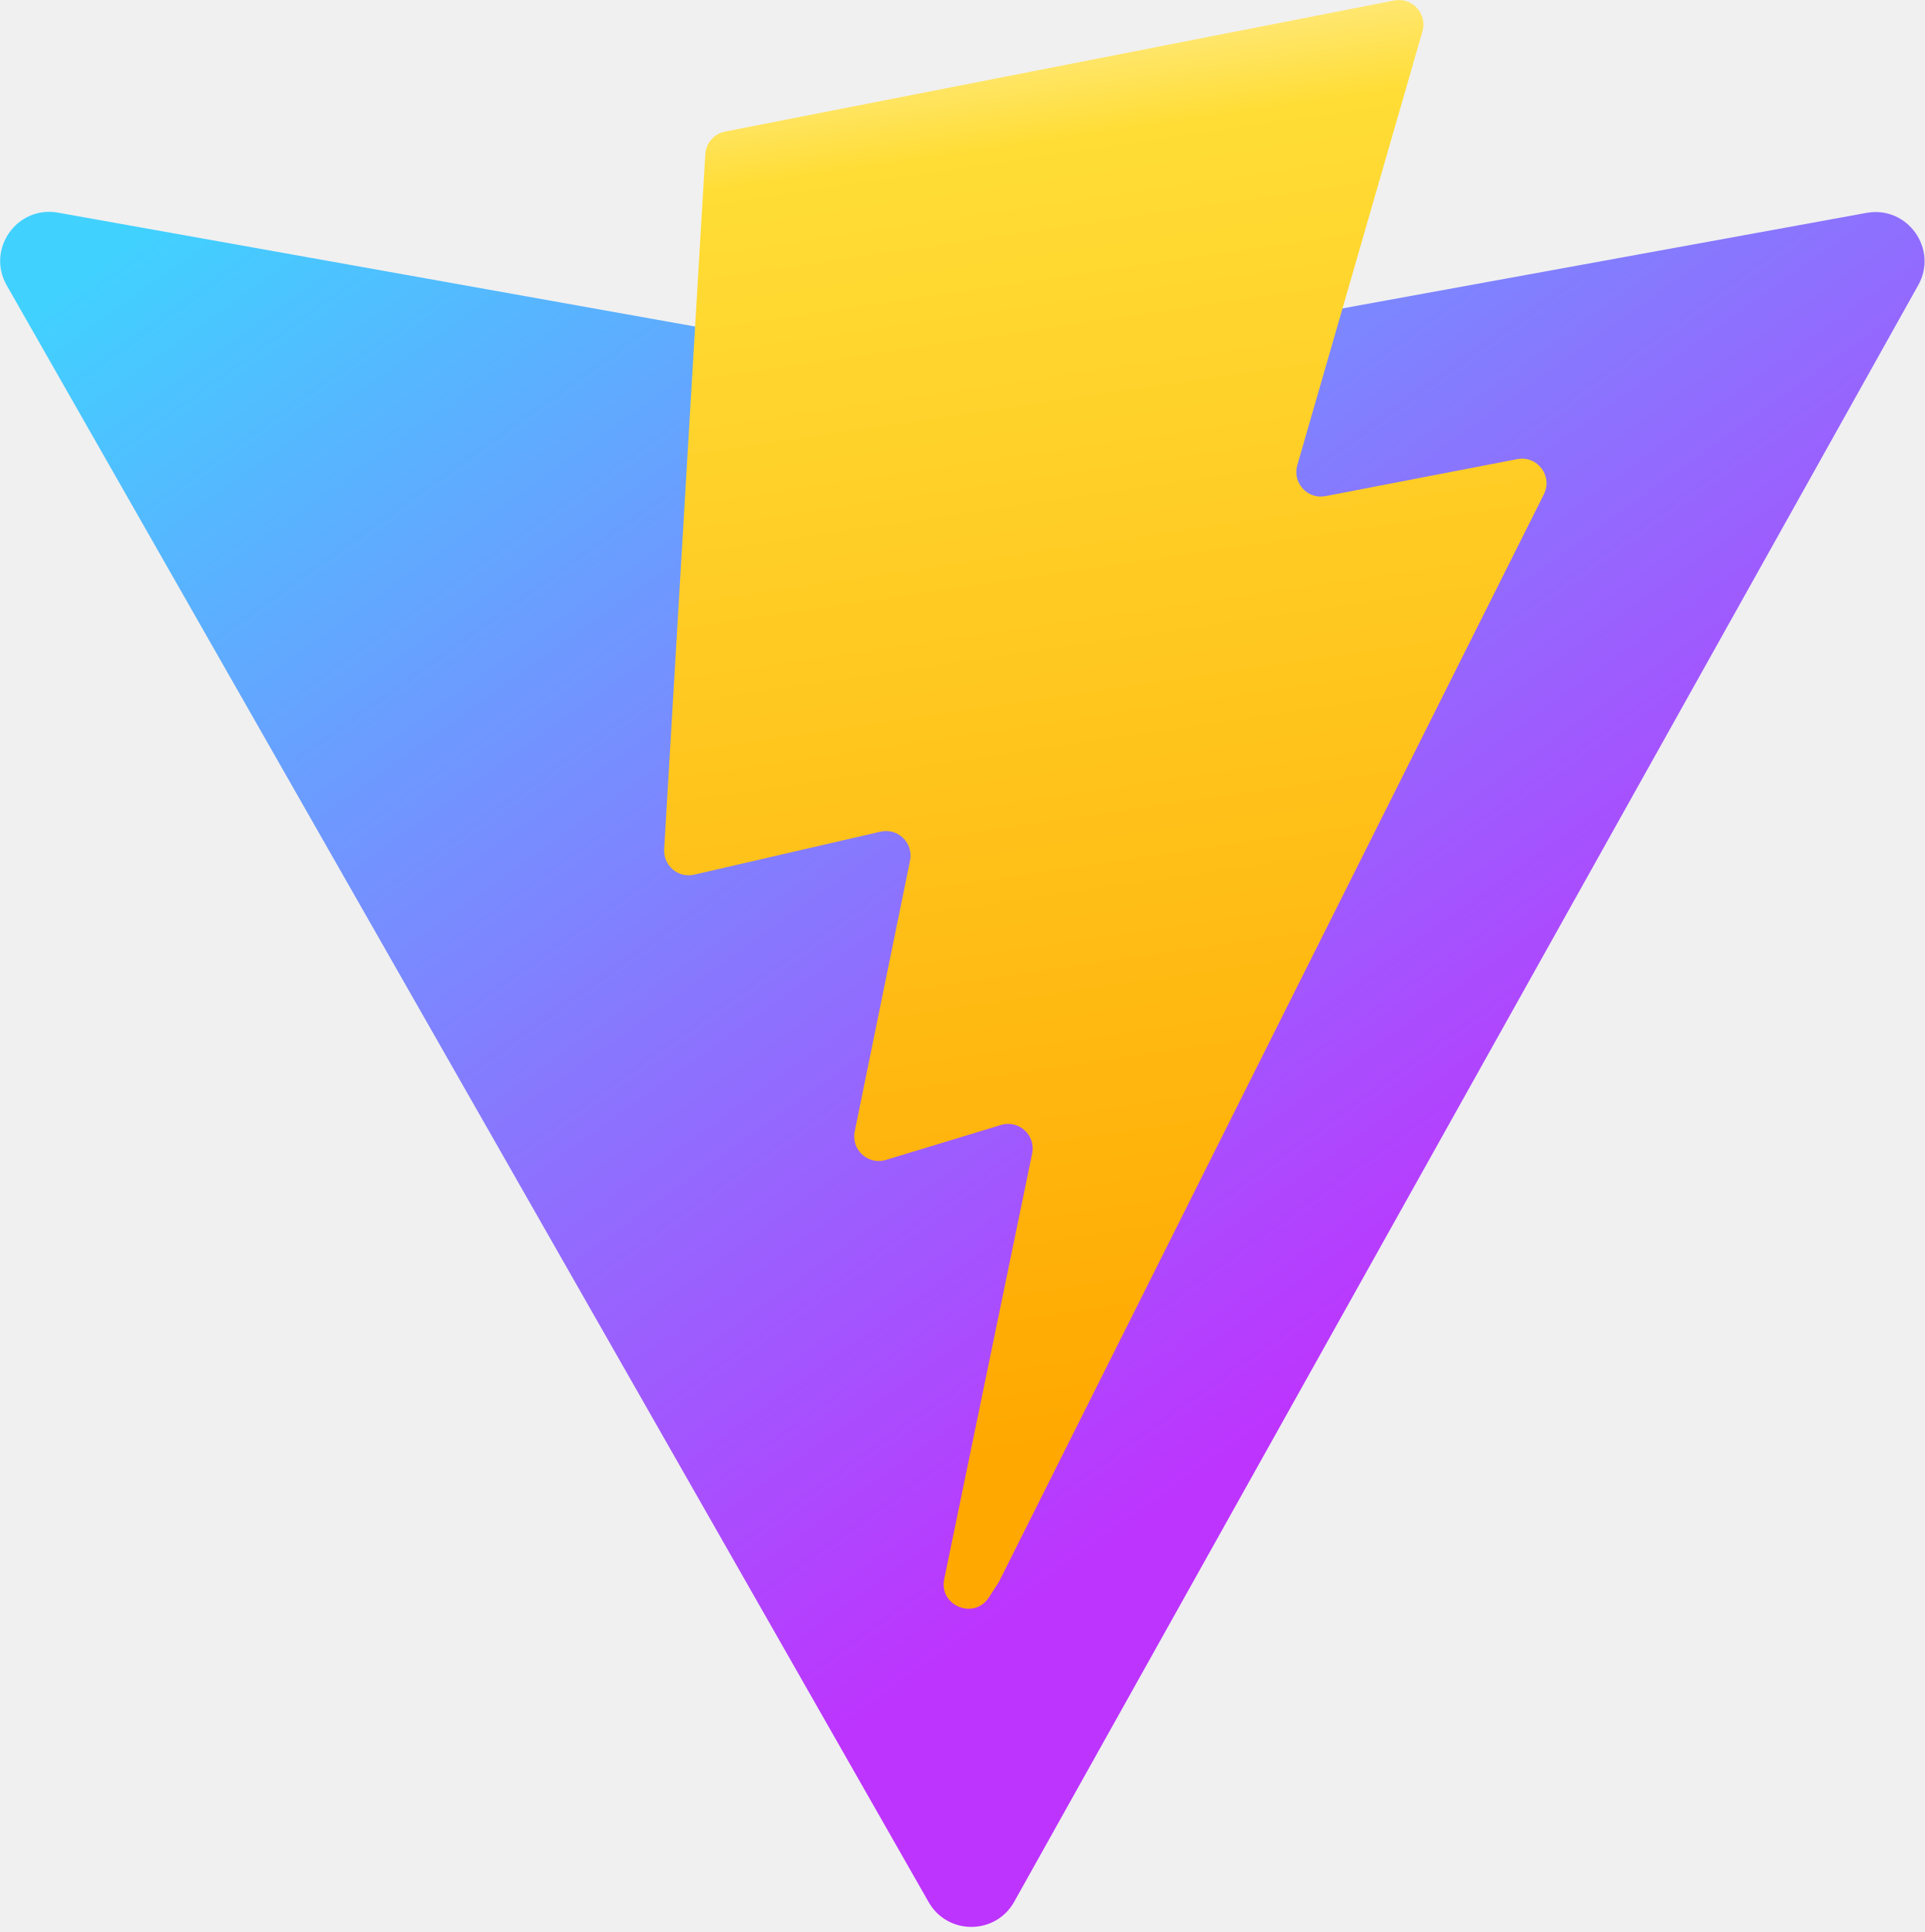
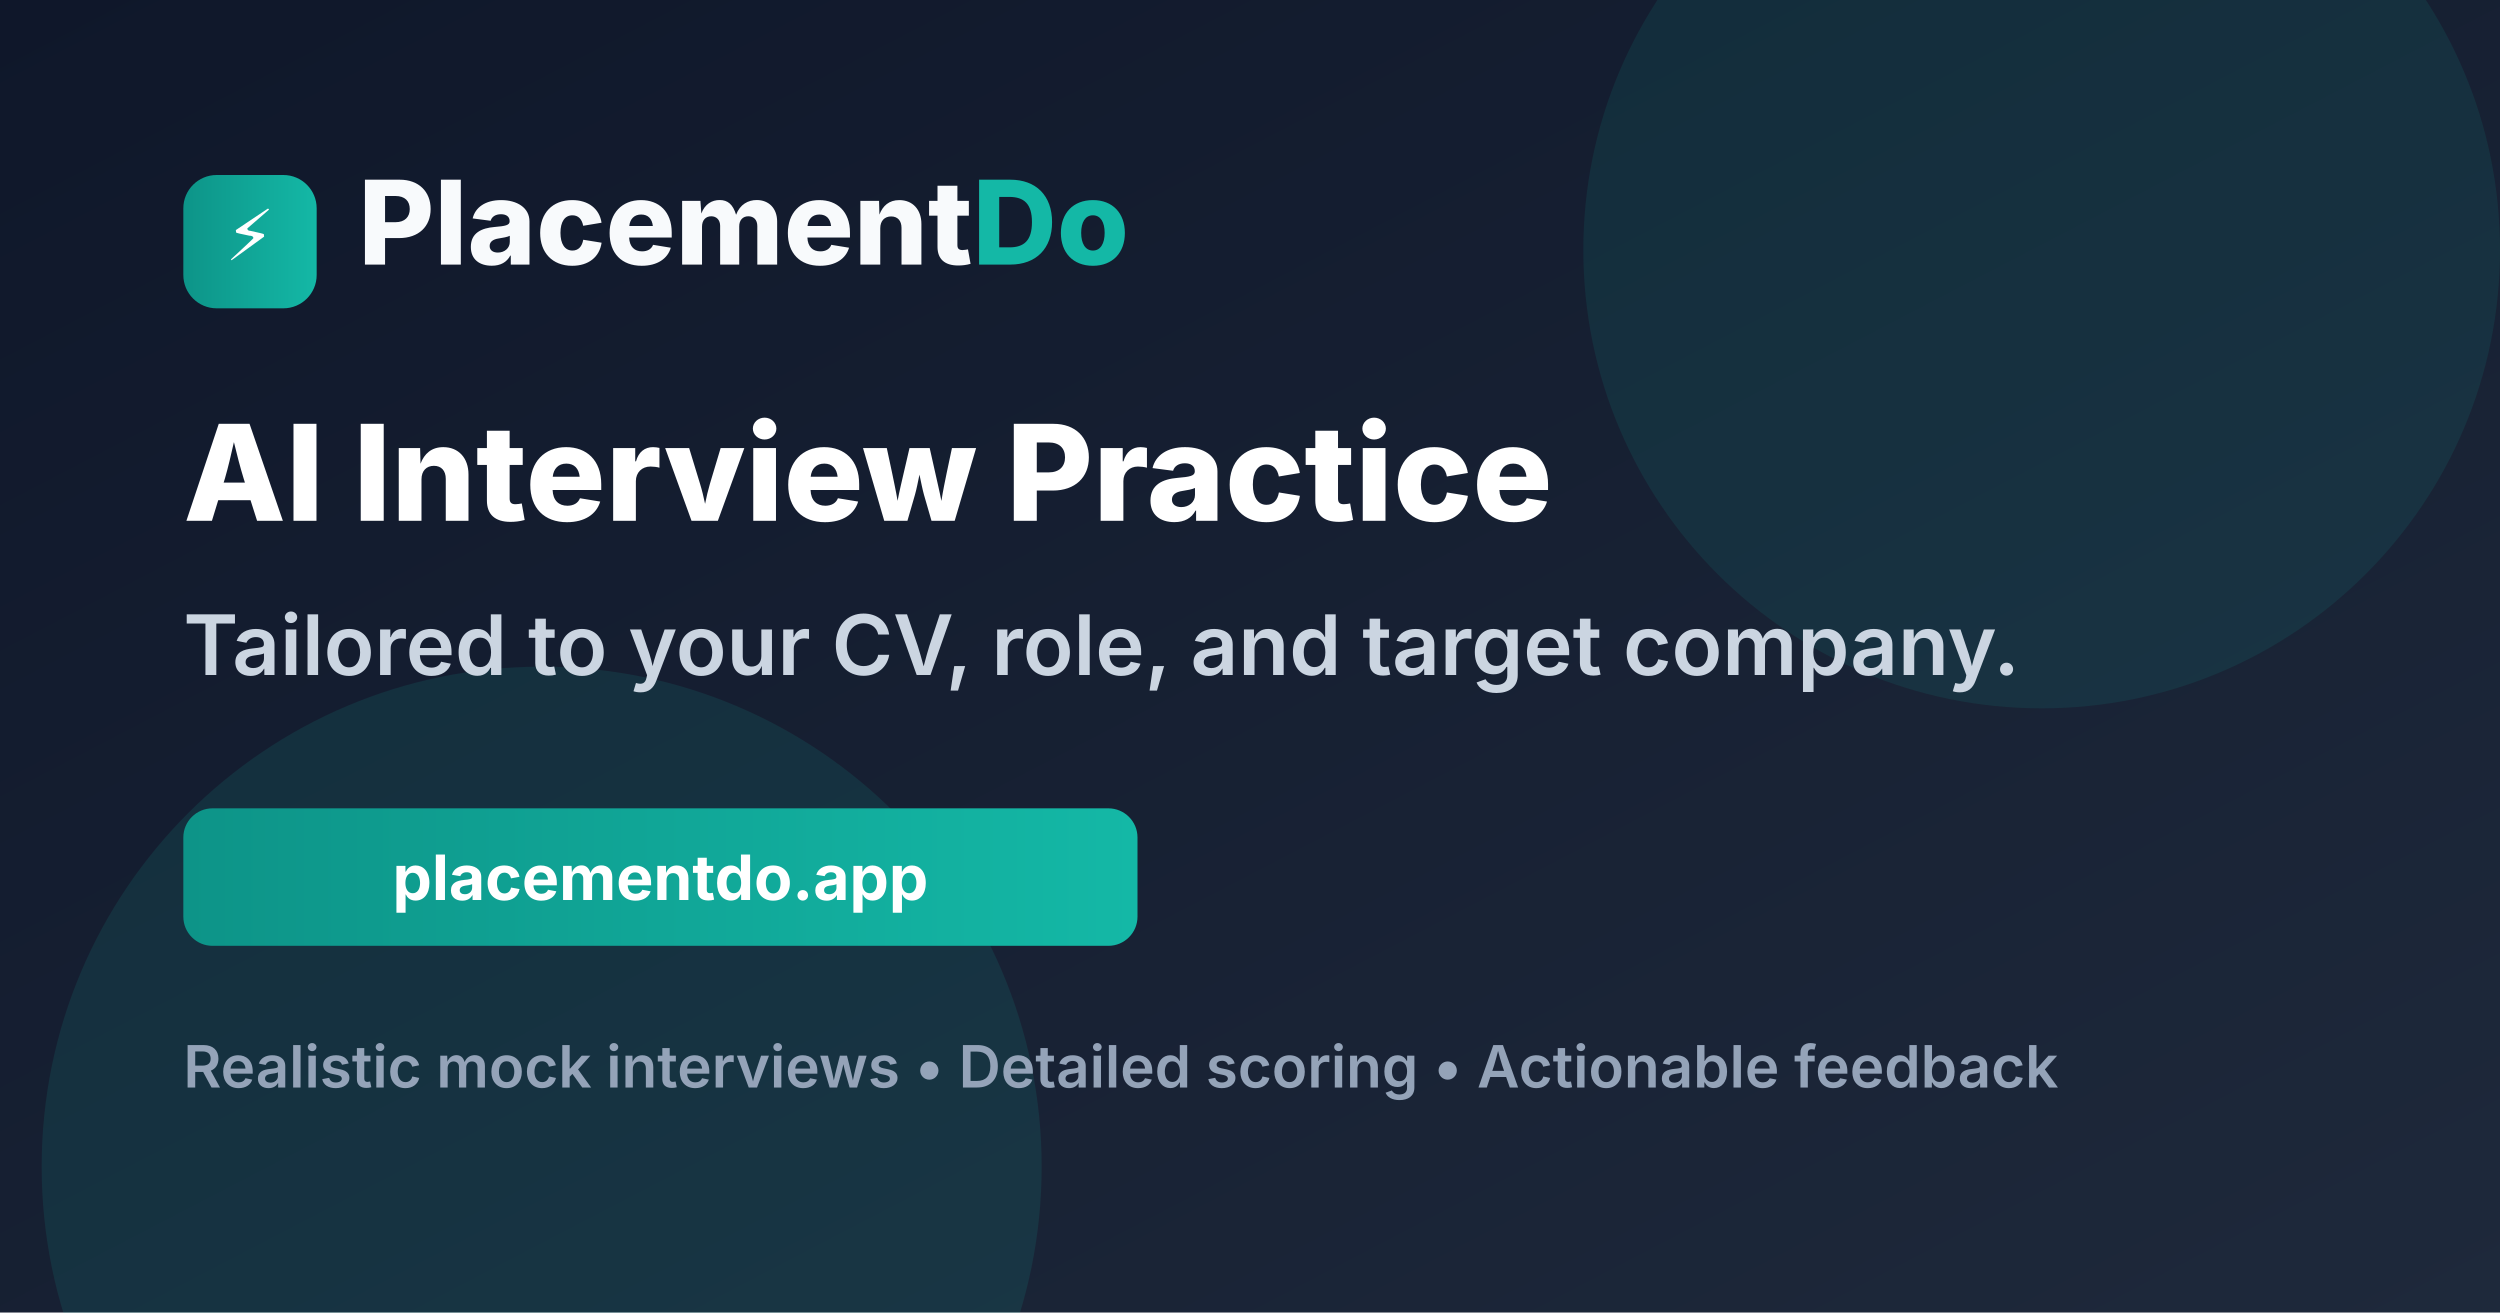
- <svg xmlns="http://www.w3.org/2000/svg" aria-hidden="true" role="img" class="iconify iconify--logos" width="31.88" height="32" preserveAspectRatio="xMidYMid meet" viewBox="0 0 256 257">
+ <svg xmlns="http://www.w3.org/2000/svg" width="1200" height="630" viewBox="0 0 1200 630" role="img" aria-labelledby="title desc">
  <defs>
-     <linearGradient id="IconifyId1813088fe1fbc01fb466" x1="-.828%" x2="57.636%" y1="7.652%" y2="78.411%">
-       <stop offset="0%" stop-color="#41D1FF" />
-       <stop offset="100%" stop-color="#BD34FE" />
+     <linearGradient id="bg" x1="0%" y1="0%" x2="100%" y2="100%">
+       <stop offset="0%" stop-color="#0f172a" />
+       <stop offset="100%" stop-color="#1e293b" />
    </linearGradient>
-     <linearGradient id="IconifyId1813088fe1fbc01fb467" x1="43.376%" x2="50.316%" y1="2.242%" y2="89.03%">
-       <stop offset="0%" stop-color="#FFEA83" />
-       <stop offset="8.333%" stop-color="#FFDD35" />
-       <stop offset="100%" stop-color="#FFA800" />
+     <linearGradient id="accent" x1="0%" y1="0%" x2="100%" y2="0%">
+       <stop offset="0%" stop-color="#0d9488" />
+       <stop offset="100%" stop-color="#14b8a6" />
    </linearGradient>
  </defs>
-   <path fill="url(#IconifyId1813088fe1fbc01fb466)" d="M255.153 37.938L134.897 252.976c-2.483 4.44-8.862 4.466-11.382.048L.875 37.958c-2.746-4.814 1.371-10.646 6.827-9.67l120.385 21.517a6.537 6.537 0 0 0 2.322-.004l117.867-21.483c5.438-.991 9.574 4.796 6.877 9.62Z" />
-   <path fill="url(#IconifyId1813088fe1fbc01fb467)" d="M185.432.063L96.44 17.501a3.268 3.268 0 0 0-2.634 3.014l-5.474 92.456a3.268 3.268 0 0 0 3.997 3.378l24.777-5.718c2.318-.535 4.413 1.507 3.936 3.838l-7.361 36.047c-.495 2.426 1.782 4.5 4.151 3.78l15.304-4.649c2.372-.72 4.652 1.36 4.15 3.788l-11.698 56.621c-.732 3.542 3.979 5.473 5.943 2.437l1.313-2.028l72.516-144.72c1.215-2.423-.88-5.186-3.54-4.672l-25.505 4.922c-2.396.462-4.435-1.77-3.759-4.114l16.646-57.705c.677-2.35-1.37-4.583-3.769-4.113Z" />
+   <rect width="1200" height="630" fill="url(#bg)" />
+   <circle cx="980" cy="120" r="220" fill="#0d9488" opacity="0.14" />
+   <circle cx="260" cy="560" r="240" fill="#14b8a6" opacity="0.12" />
+   <rect x="88" y="84" width="64" height="64" rx="16" fill="url(#accent)" />
+   <text x="120" y="125" text-anchor="middle" font-family="Inter, Segoe UI, Arial, sans-serif" font-size="34" font-weight="800" fill="#ffffff">⚡</text>
+   <text x="172" y="127" font-family="Inter, Segoe UI, Arial, sans-serif" font-size="56" font-weight="800" fill="#f8fafc">Placement<tspan fill="#14b8a6">Do</tspan>
+   </text>
+   <text x="88" y="250" font-family="Inter, Segoe UI, Arial, sans-serif" font-size="64" font-weight="800" fill="#ffffff">
+     AI Interview Practice
+   </text>
+   <text x="88" y="324" font-family="Inter, Segoe UI, Arial, sans-serif" font-size="40" font-weight="600" fill="#cbd5e1">
+     Tailored to your CV, role, and target company.
+   </text>
+   <rect x="88" y="388" width="458" height="66" rx="14" fill="url(#accent)" />
+   <text x="317" y="432" text-anchor="middle" font-family="Inter, Segoe UI, Arial, sans-serif" font-size="30" font-weight="700" fill="#ffffff">
+     placementdo.app
+   </text>
+   <text x="88" y="522" font-family="Inter, Segoe UI, Arial, sans-serif" font-size="28" font-weight="600" fill="#94a3b8">
+     Realistic mock interviews • Detailed scoring • Actionable feedback
+   </text>
</svg>
